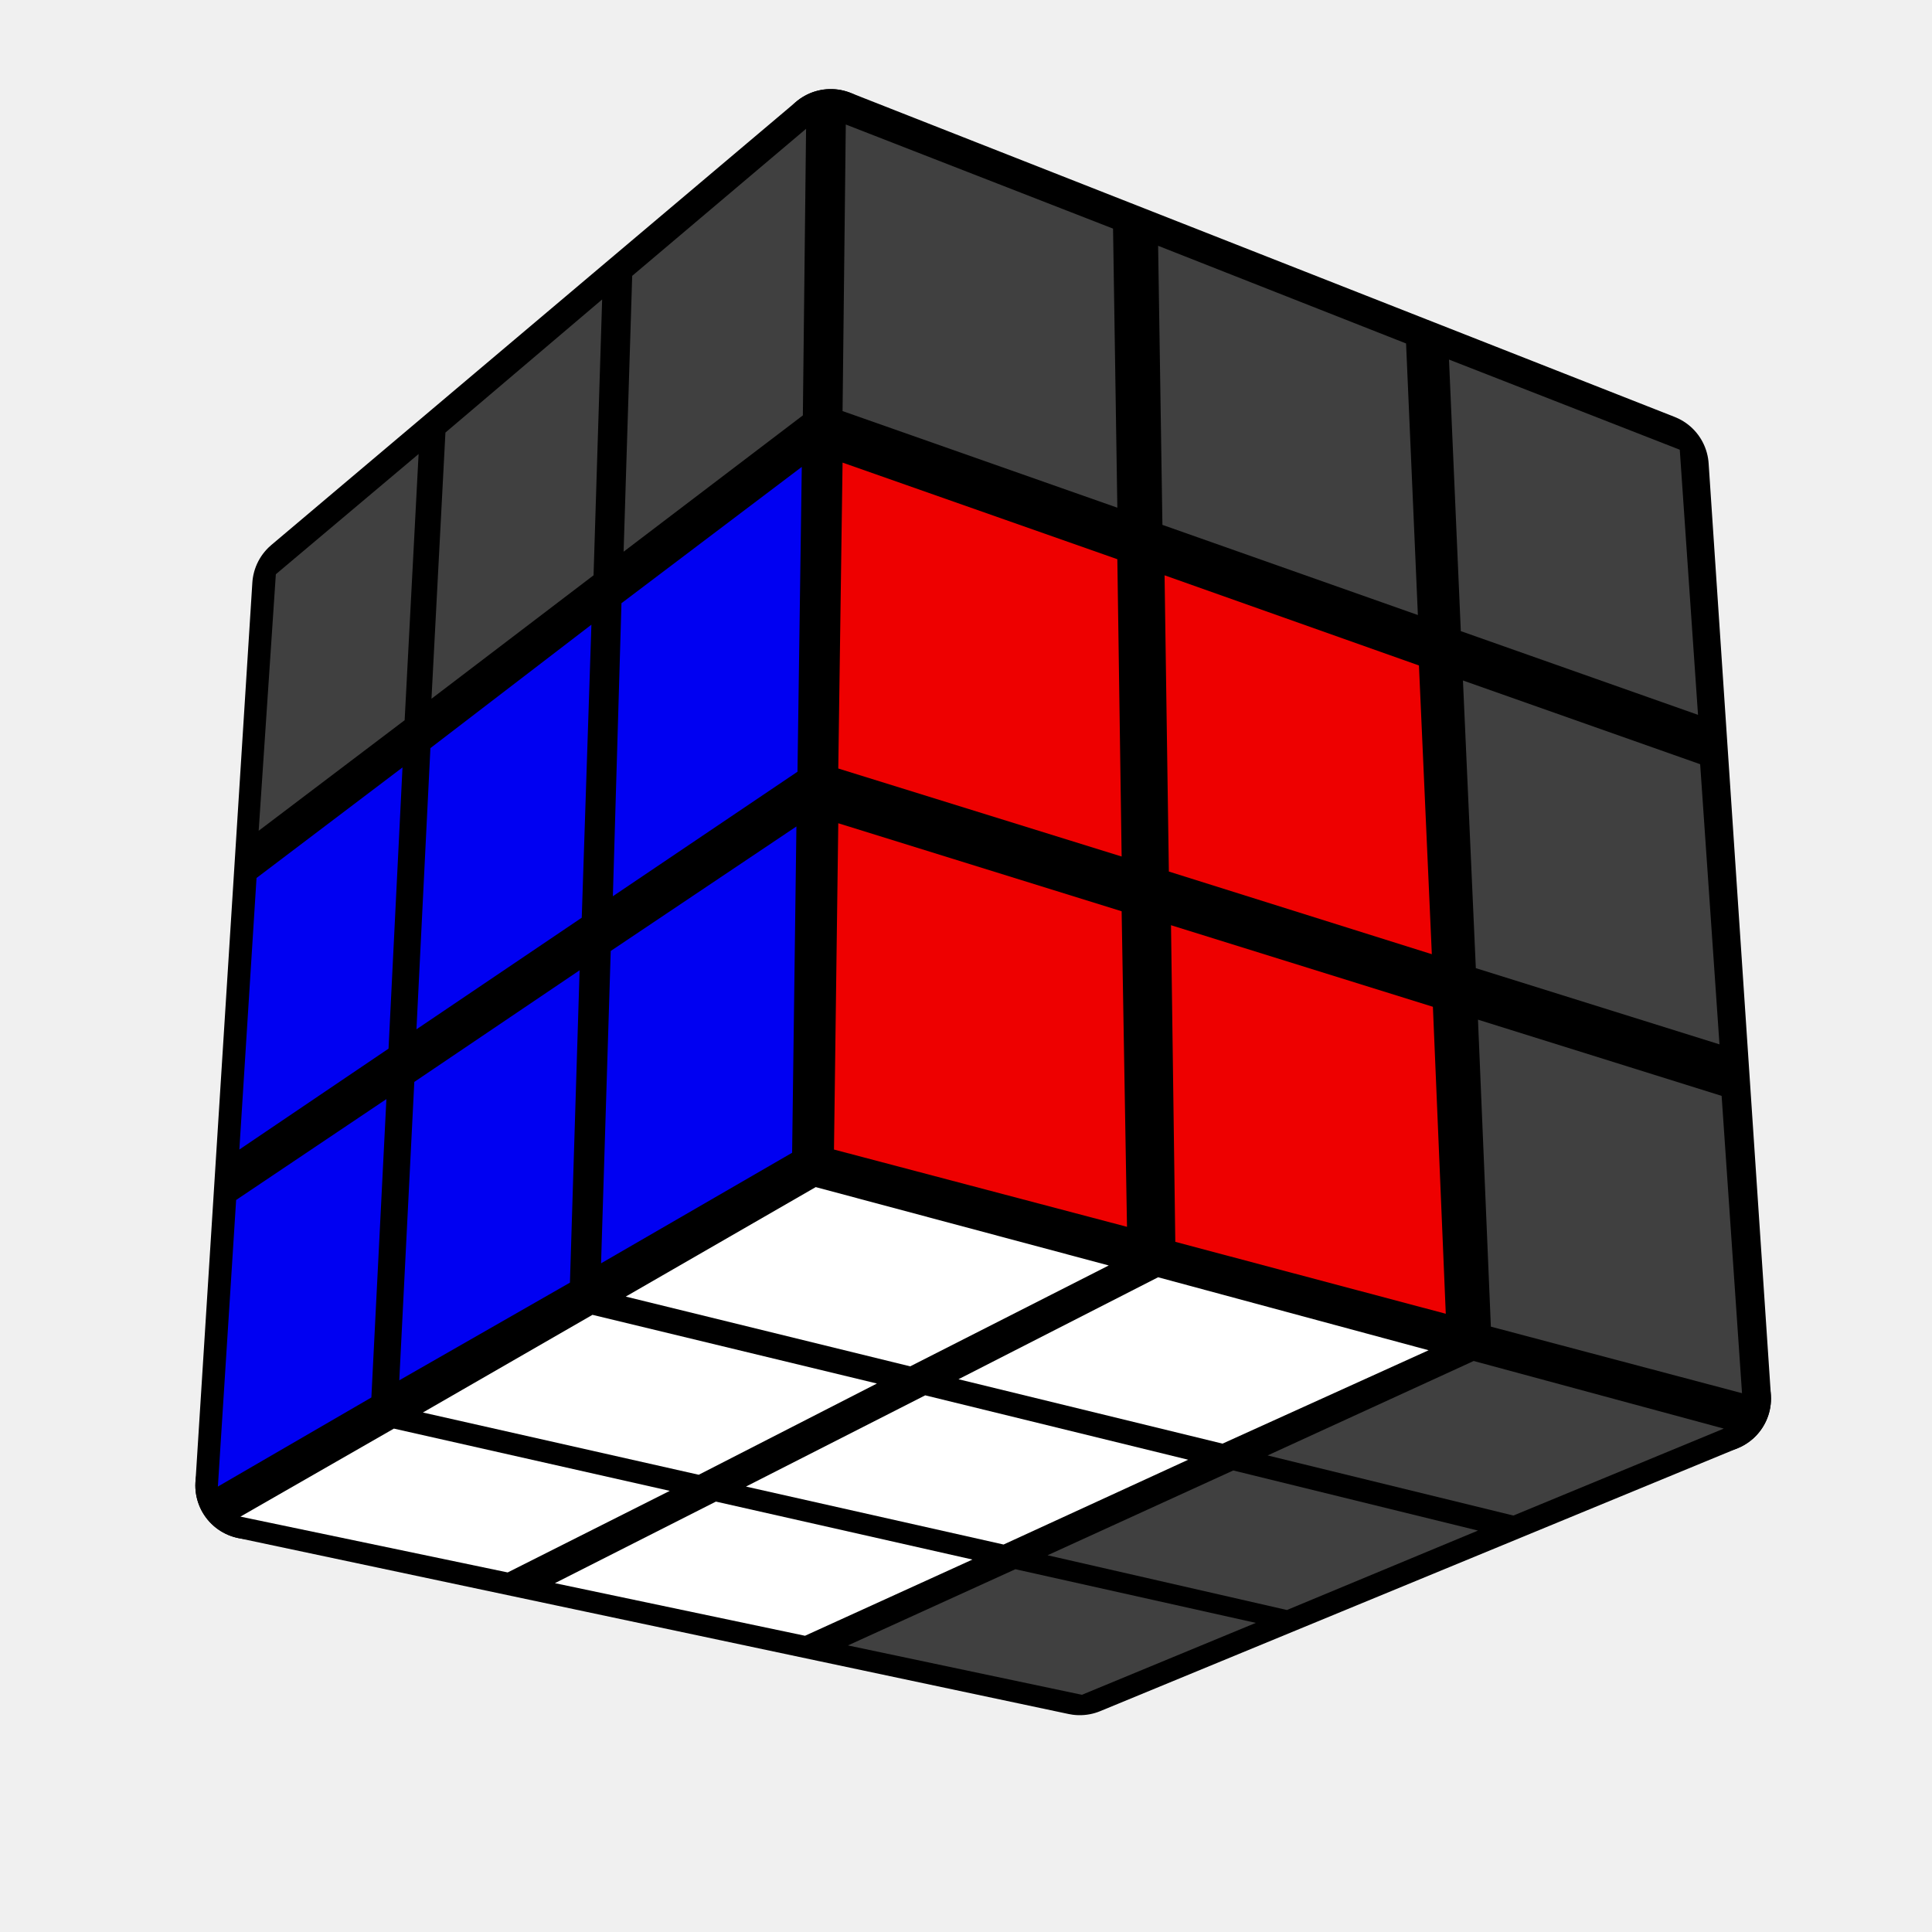
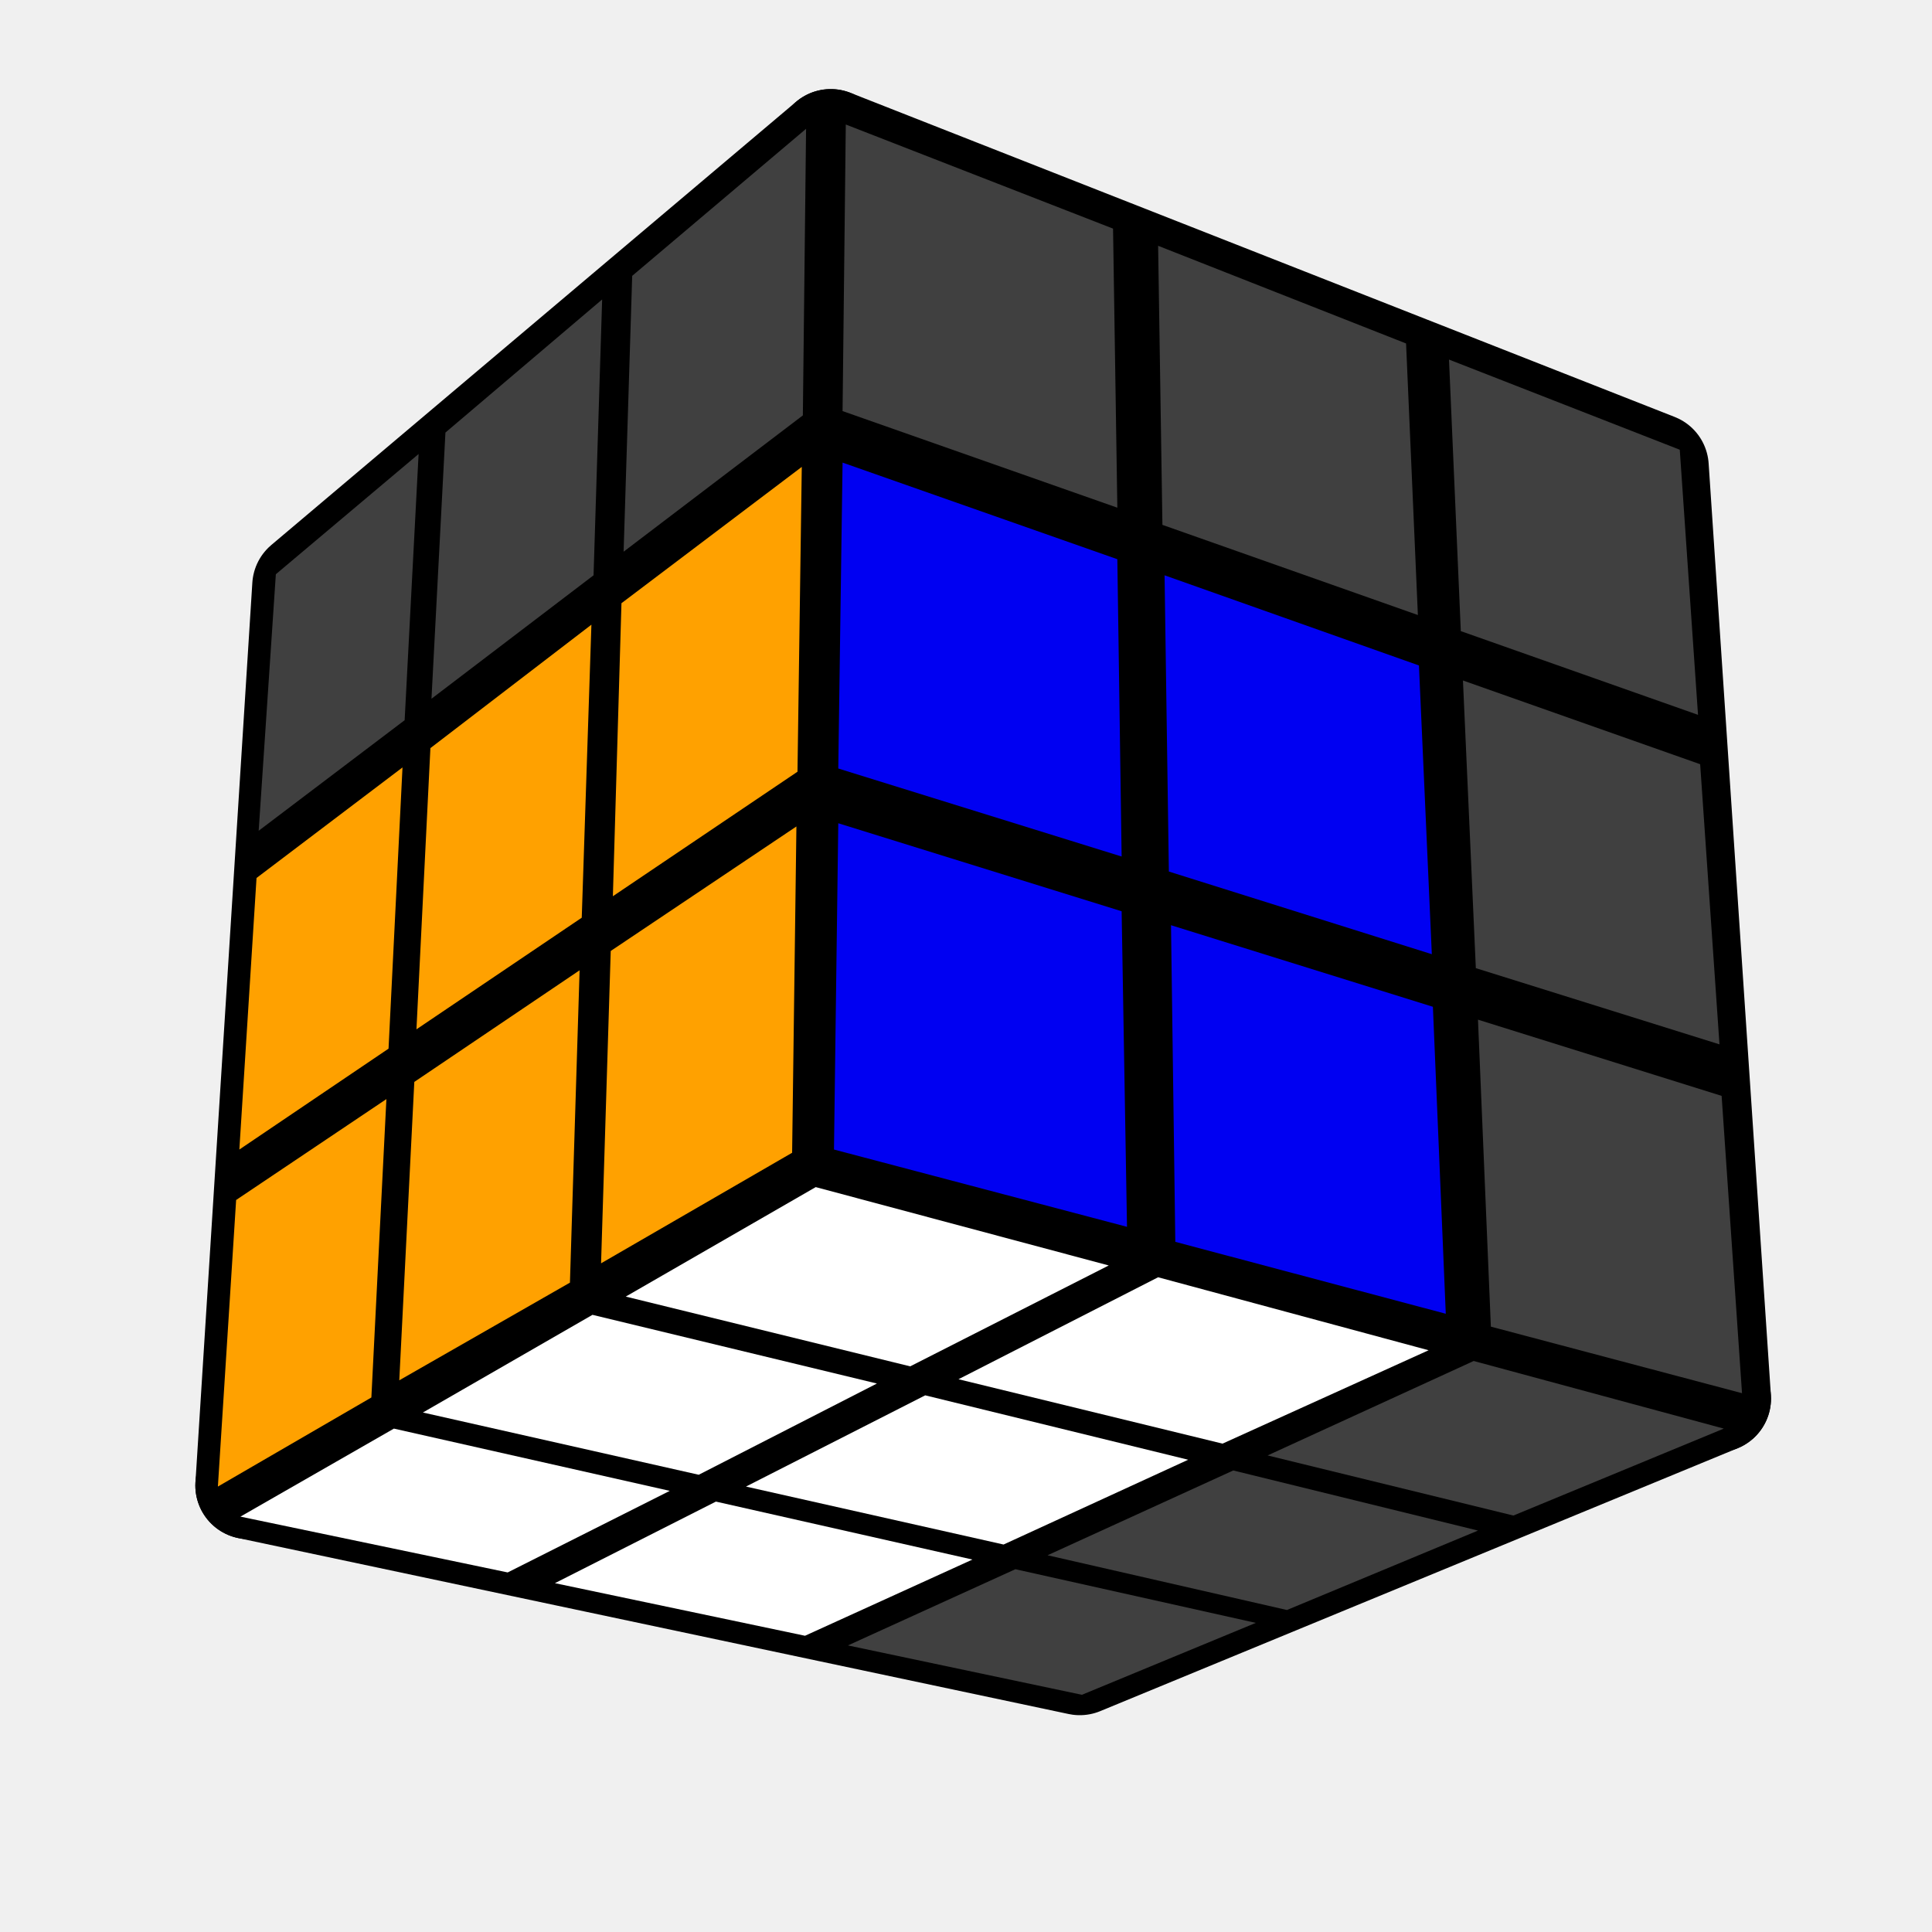
<svg xmlns="http://www.w3.org/2000/svg" version="1.1" width="128" height="128" viewBox="-0.9 -0.9 1.8 1.8">
  <g style="stroke-width:0.1;stroke-linejoin:round;opacity:1">
    <polygon fill="#000000" stroke="#000000" points="-0.139,0.18 0.7,0.403 0.106,0.648 -0.668,0.484" />
    <polygon fill="#000000" stroke="#000000" points="-0.615,-0.354 -0.126,-0.767 -0.139,0.18 -0.668,0.484" />
    <polygon fill="#000000" stroke="#000000" points="-0.126,-0.767 0.642,-0.465 0.7,0.403 -0.139,0.18" />
  </g>
  <g style="opacity:1;stroke-opacity:0.5;stroke-width:0;stroke-linejoin:round">
    <polygon fill="#FFFFFF" stroke="#000000" points="-0.14,0.206 0.133,0.279 -0.052,0.373 -0.317,0.308" />
    <polygon fill="#FFFFFF" stroke="#000000" points="0.179,0.29 0.431,0.358 0.239,0.445 -0.007,0.385" />
    <polygon fill="#404040" stroke="#000000" points="0.473,0.368 0.706,0.431 0.51,0.512 0.281,0.456" />
    <polygon fill="#FFFFFF" stroke="#000000" points="-0.348,0.325 -0.083,0.389 -0.249,0.474 -0.506,0.416" />
    <polygon fill="#FFFFFF" stroke="#000000" points="-0.038,0.4 0.207,0.46 0.035,0.539 -0.205,0.485" />
    <polygon fill="#404040" stroke="#000000" points="0.249,0.47 0.477,0.526 0.299,0.6 0.076,0.549" />
    <polygon fill="#FFFFFF" stroke="#000000" points="-0.533,0.431 -0.276,0.489 -0.427,0.565 -0.676,0.513" />
    <polygon fill="#FFFFFF" stroke="#000000" points="-0.233,0.499 0.006,0.553 -0.15,0.624 -0.383,0.575" />
    <polygon fill="#404040" stroke="#000000" points="0.046,0.562 0.27,0.612 0.108,0.679 -0.11,0.633" />
    <polygon fill="#404040" stroke="#000000" points="-0.643,-0.365 -0.51,-0.477 -0.523,-0.229 -0.659,-0.126" />
    <polygon fill="#404040" stroke="#000000" points="-0.485,-0.497 -0.339,-0.621 -0.347,-0.364 -0.498,-0.249" />
    <polygon fill="#404040" stroke="#000000" points="-0.311,-0.643 -0.149,-0.78 -0.152,-0.513 -0.319,-0.386" />
-     <polygon fill="#0000F2" stroke="#000000" points="-0.661,-0.082 -0.525,-0.185 -0.538,0.077 -0.677,0.171" />
-     <polygon fill="#0000F2" stroke="#000000" points="-0.499,-0.203 -0.349,-0.318 -0.358,-0.045 -0.512,0.059" />
-     <polygon fill="#0000F2" stroke="#000000" points="-0.321,-0.338 -0.153,-0.465 -0.157,-0.181 -0.329,-0.065" />
-     <polygon fill="#0000F2" stroke="#000000" points="-0.68,0.218 -0.54,0.124 -0.554,0.402 -0.697,0.485" />
-     <polygon fill="#0000F2" stroke="#000000" points="-0.514,0.108 -0.36,0.004 -0.369,0.295 -0.528,0.386" />
-     <polygon fill="#0000F2" stroke="#000000" points="-0.331,-0.014 -0.158,-0.13 -0.162,0.174 -0.34,0.277" />
+     <polygon fill="#FFA100" stroke="#000000" points="-0.661,-0.082 -0.525,-0.185 -0.538,0.077 -0.677,0.171" />
+     <polygon fill="#FFA100" stroke="#000000" points="-0.499,-0.203 -0.349,-0.318 -0.358,-0.045 -0.512,0.059" />
+     <polygon fill="#FFA100" stroke="#000000" points="-0.321,-0.338 -0.153,-0.465 -0.157,-0.181 -0.329,-0.065" />
+     <polygon fill="#FFA100" stroke="#000000" points="-0.68,0.218 -0.54,0.124 -0.554,0.402 -0.697,0.485" />
+     <polygon fill="#FFA100" stroke="#000000" points="-0.514,0.108 -0.36,0.004 -0.369,0.295 -0.528,0.386" />
+     <polygon fill="#FFA100" stroke="#000000" points="-0.331,-0.014 -0.158,-0.13 -0.162,0.174 -0.34,0.277" />
    <polygon fill="#404040" stroke="#000000" points="-0.112,-0.784 0.137,-0.687 0.141,-0.427 -0.115,-0.517" />
    <polygon fill="#404040" stroke="#000000" points="0.179,-0.671 0.41,-0.58 0.421,-0.327 0.183,-0.411" />
    <polygon fill="#404040" stroke="#000000" points="0.45,-0.565 0.665,-0.481 0.682,-0.234 0.461,-0.312" />
-     <polygon fill="#EE0000" stroke="#000000" points="-0.115,-0.469 0.141,-0.379 0.145,-0.102 -0.119,-0.184" />
-     <polygon fill="#EE0000" stroke="#000000" points="0.185,-0.364 0.422,-0.28 0.434,-0.011 0.189,-0.088" />
+     <polygon fill="#0000F2" stroke="#000000" points="-0.115,-0.469 0.141,-0.379 0.145,-0.102 -0.119,-0.184" />
+     <polygon fill="#0000F2" stroke="#000000" points="0.185,-0.364 0.422,-0.28 0.434,-0.011 0.189,-0.088" />
    <polygon fill="#404040" stroke="#000000" points="0.463,-0.266 0.684,-0.188 0.702,0.073 0.475,0.002" />
-     <polygon fill="#EE0000" stroke="#000000" points="-0.119,-0.133 0.145,-0.051 0.15,0.243 -0.123,0.171" />
-     <polygon fill="#EE0000" stroke="#000000" points="0.191,-0.038 0.435,0.038 0.447,0.324 0.195,0.257" />
+     <polygon fill="#0000F2" stroke="#000000" points="-0.119,-0.133 0.145,-0.051 0.15,0.243 -0.123,0.171" />
+     <polygon fill="#0000F2" stroke="#000000" points="0.191,-0.038 0.435,0.038 0.447,0.324 0.195,0.257" />
    <polygon fill="#404040" stroke="#000000" points="0.477,0.05 0.704,0.121 0.723,0.398 0.489,0.336" />
  </g>
</svg>
